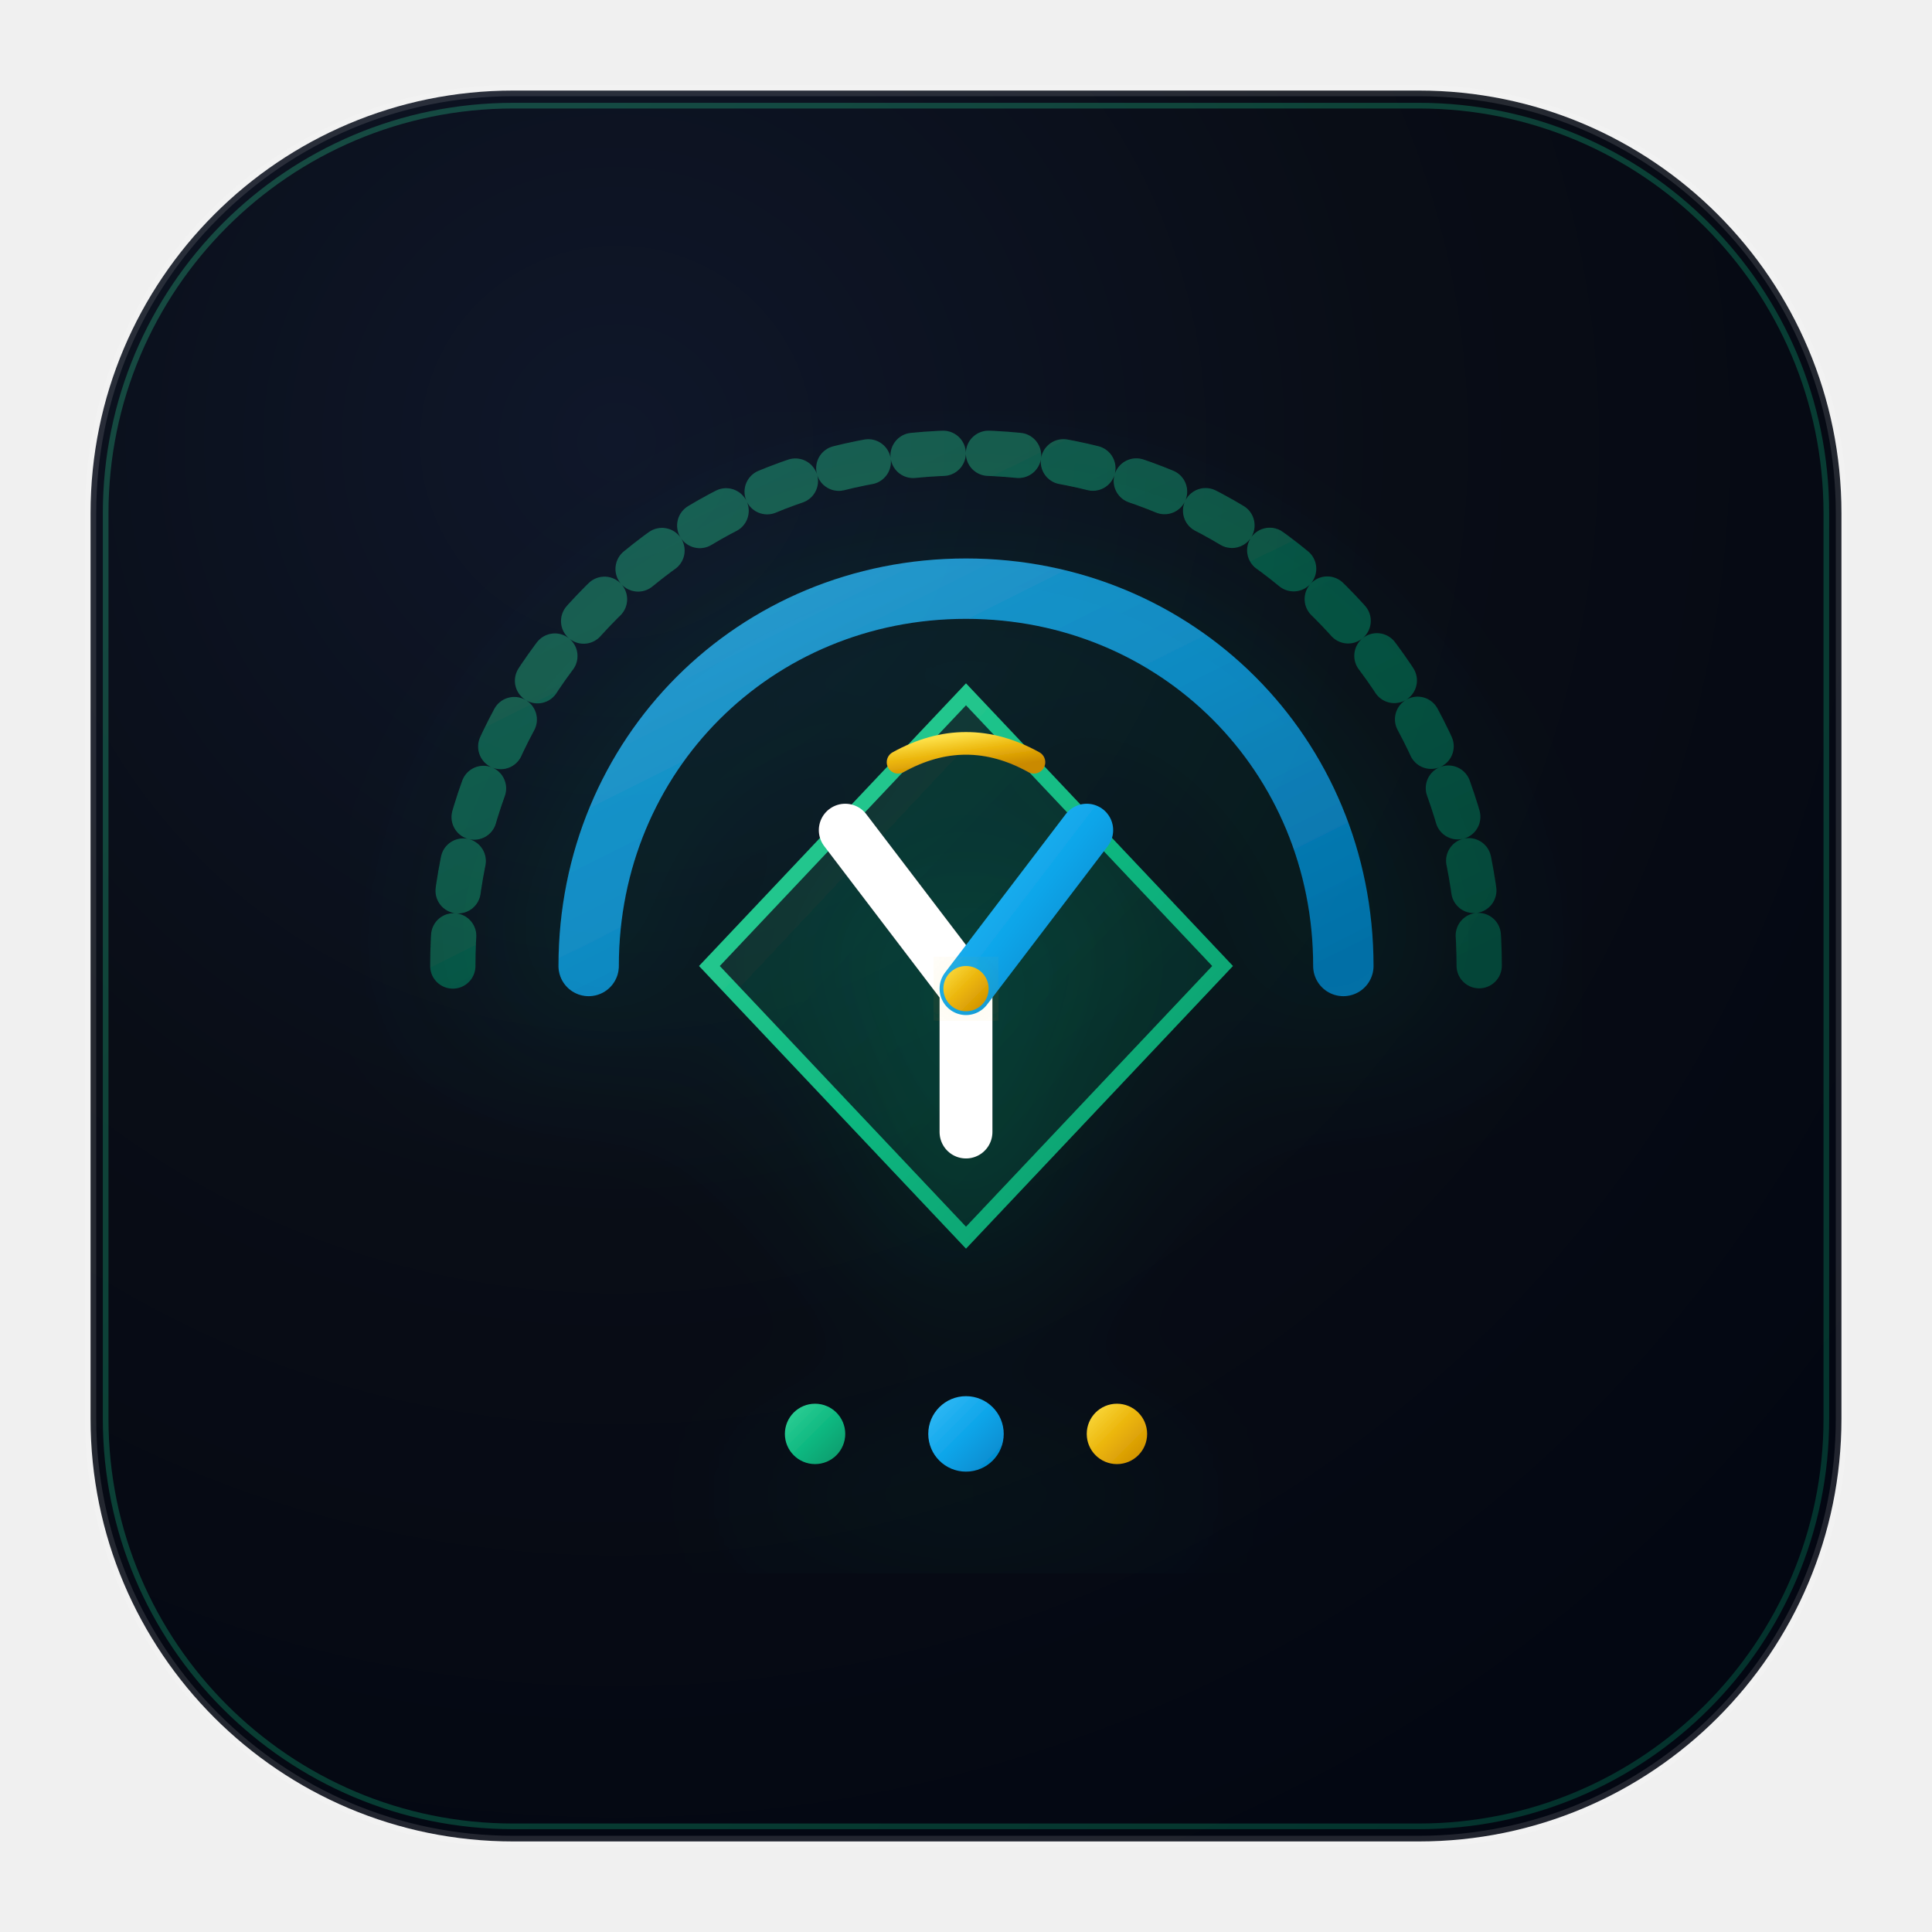
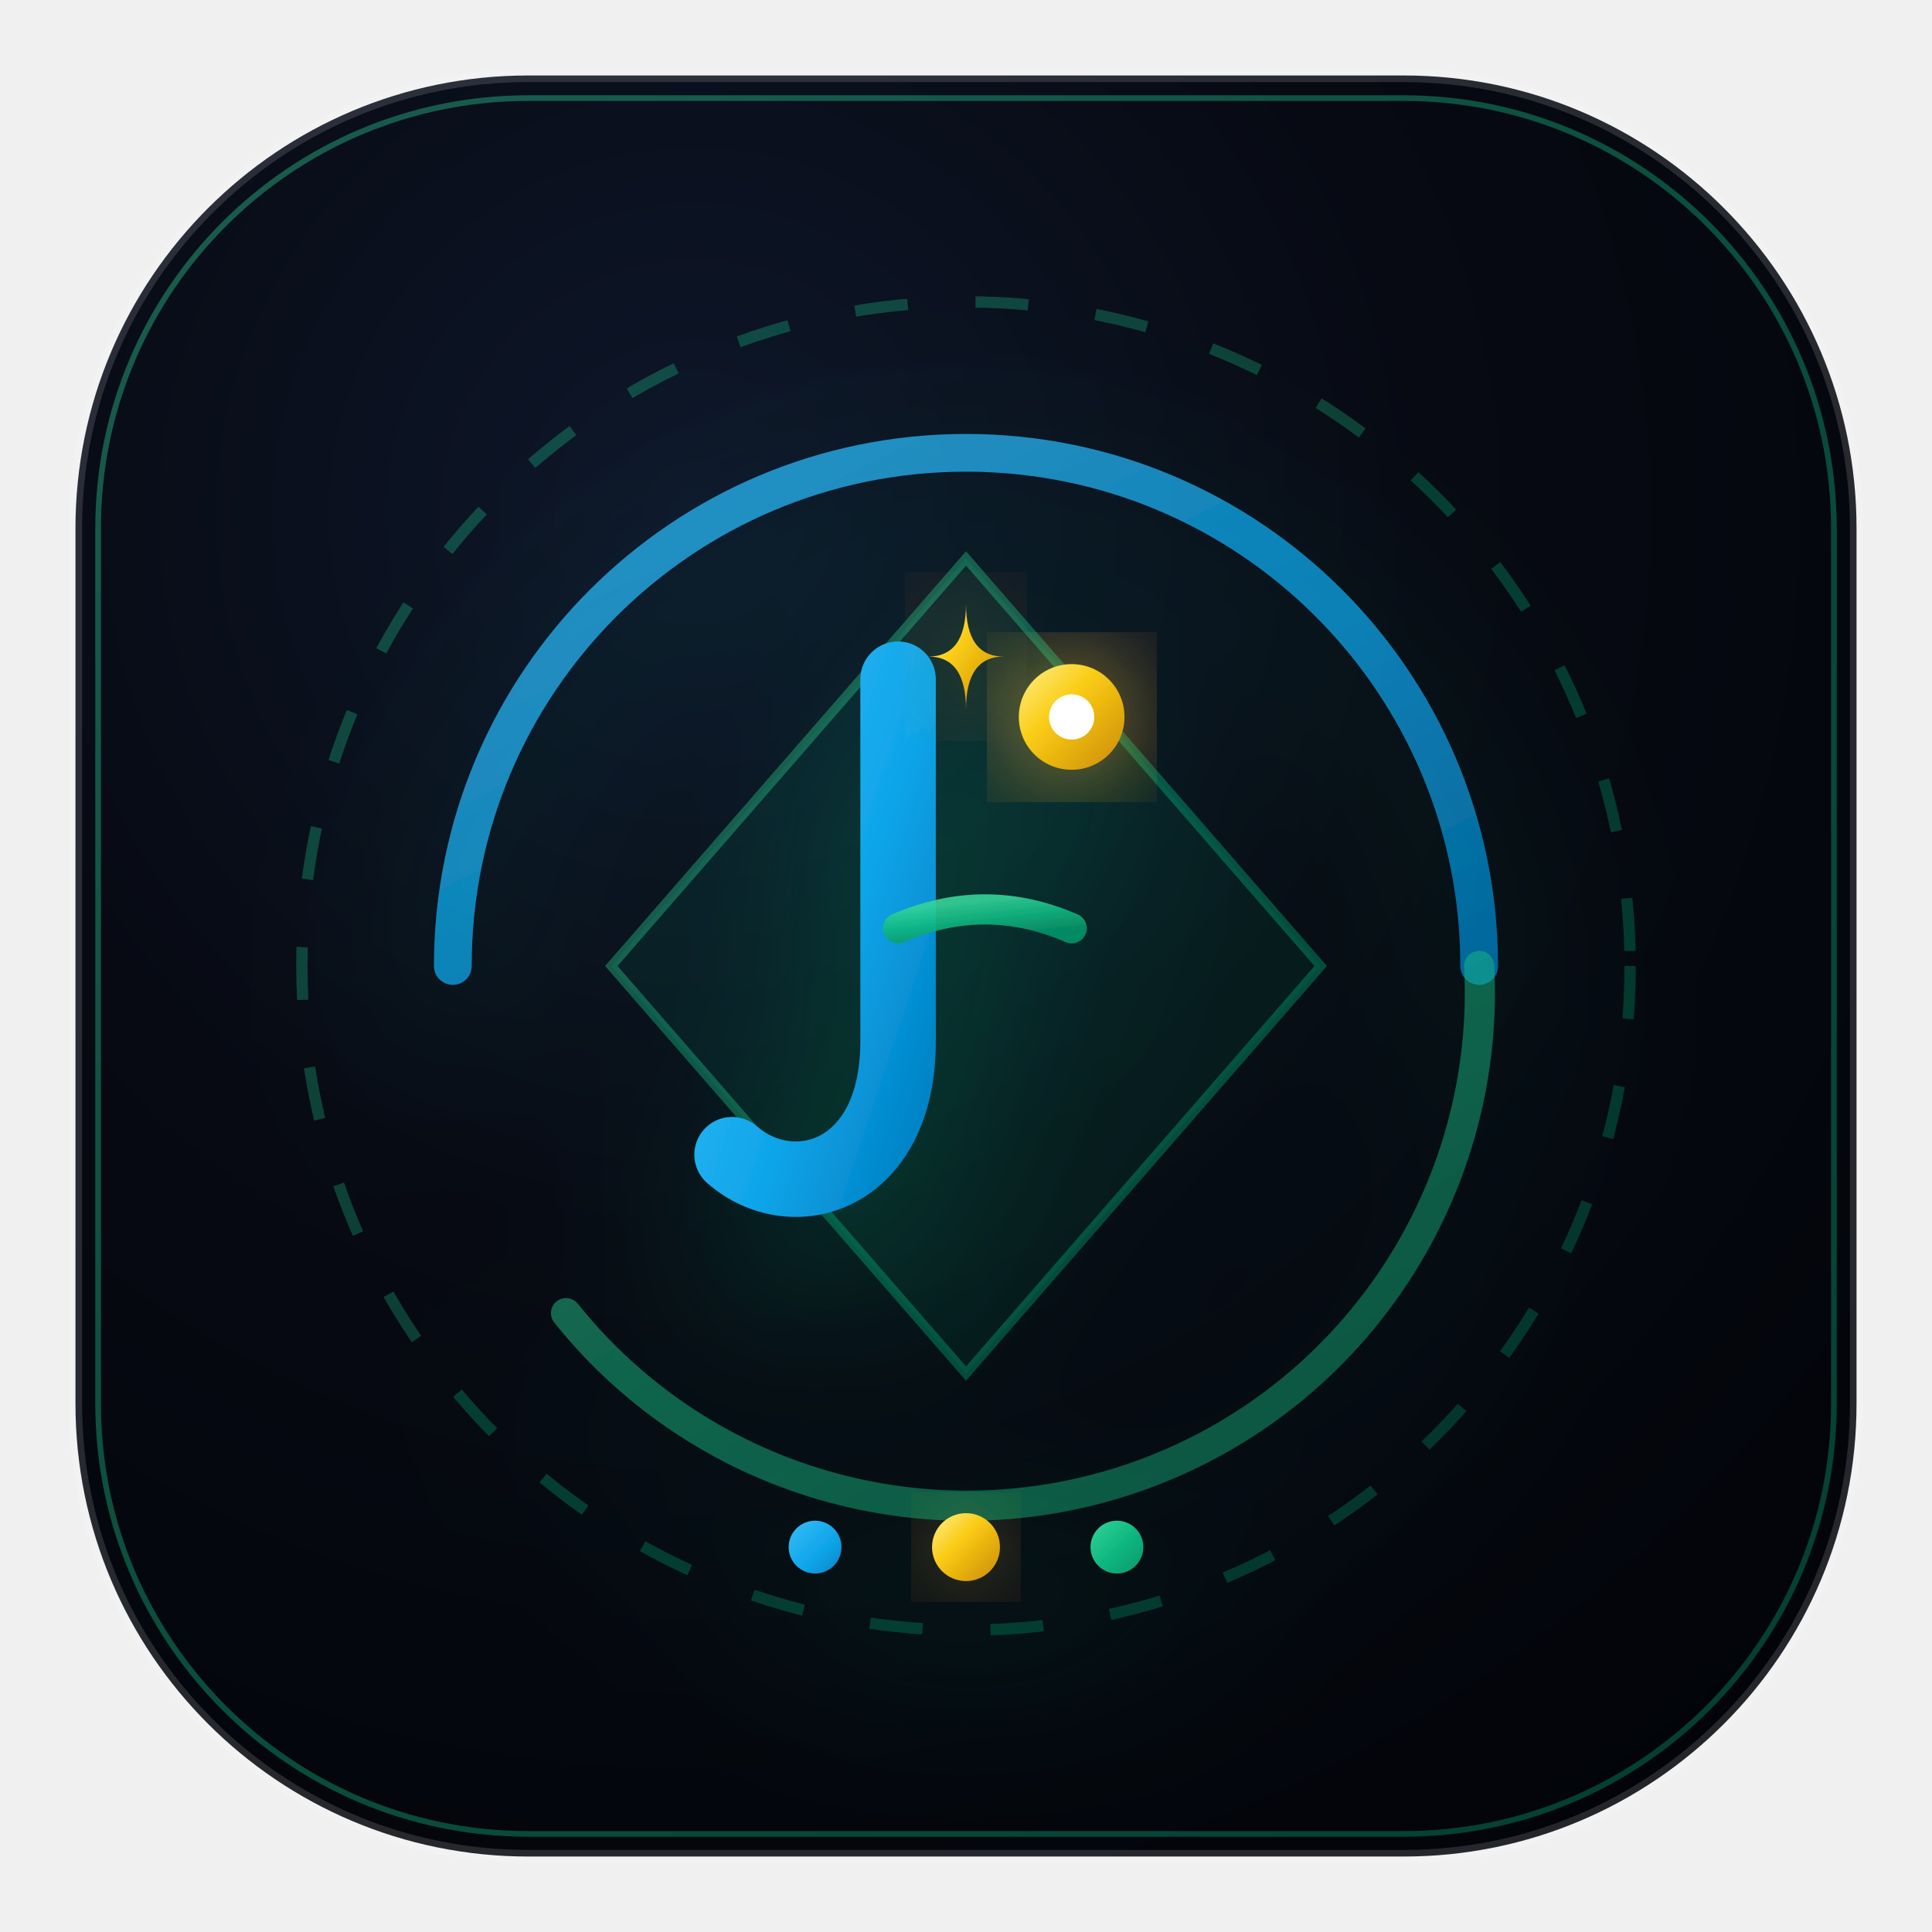
<svg xmlns="http://www.w3.org/2000/svg" viewBox="0 0 512 512" width="100%" height="100%">
  <defs>
-     <radialGradient id="bgGrad" cx="30%" cy="20%" r="90%">
-       <stop offset="0%" stop-color="#0f172a" />
-       <stop offset="50%" stop-color="#090d16" />
-       <stop offset="100%" stop-color="#030712" />
+     <radialGradient id="bgObsidian" cx="35%" cy="25%" r="90%">
+       <stop offset="0%" stop-color="#0e172a" />
+       <stop offset="45%" stop-color="#070a13" />
+       <stop offset="100%" stop-color="#020409" />
    </radialGradient>
-     <linearGradient id="emeraldGrad" x1="0%" y1="0%" x2="100%" y2="100%">
+     <linearGradient id="cyberEmerald" x1="0%" y1="0%" x2="100%" y2="100%">
      <stop offset="0%" stop-color="#34d399" />
      <stop offset="50%" stop-color="#10b981" />
      <stop offset="100%" stop-color="#059669" />
    </linearGradient>
-     <linearGradient id="cyanGrad" x1="0%" y1="0%" x2="100%" y2="100%">
+     <linearGradient id="electricCyan" x1="0%" y1="0%" x2="100%" y2="100%">
      <stop offset="0%" stop-color="#38bdf8" />
-       <stop offset="50%" stop-color="#0ea5e9" />
+       <stop offset="60%" stop-color="#0ea5e9" />
      <stop offset="100%" stop-color="#0284c7" />
    </linearGradient>
-     <linearGradient id="goldGrad" x1="0%" y1="0%" x2="100%" y2="100%">
-       <stop offset="0%" stop-color="#fde047" />
-       <stop offset="50%" stop-color="#eab308" />
+     <linearGradient id="imperialGold" x1="0%" y1="0%" x2="100%" y2="100%">
+       <stop offset="0%" stop-color="#fef08a" />
+       <stop offset="40%" stop-color="#facc15" />
      <stop offset="100%" stop-color="#ca8a04" />
    </linearGradient>
-     <filter id="neonGlow" x="-20%" y="-20%" width="140%" height="140%">
-       <feGaussianBlur stdDeviation="12" result="blur" />
+     <linearGradient id="platinumGrad" x1="0%" y1="0%" x2="100%" y2="100%">
+       <stop offset="0%" stop-color="#ffffff" />
+       <stop offset="70%" stop-color="#cbd5e1" />
+       <stop offset="100%" stop-color="#94a3b8" />
+     </linearGradient>
+     <filter id="coreGlow" x="-30%" y="-30%" width="160%" height="160%">
+       <feGaussianBlur stdDeviation="16" result="blur" />
      <feComposite in="SourceGraphic" in2="blur" operator="over" />
    </filter>
-     <filter id="subtleShadow" x="-10%" y="-10%" width="120%" height="120%">
-       <feDropShadow dx="0" dy="16" stdDeviation="20" flood-color="#10b981" flood-opacity="0.3" />
+     <filter id="softShadow" x="-20%" y="-20%" width="140%" height="140%">
+       <feDropShadow dx="0" dy="18" stdDeviation="24" flood-color="#10b981" flood-opacity="0.35" />
    </filter>
  </defs>
-   <rect x="24" y="24" width="464" height="464" rx="112" fill="url(#bgGrad)" stroke="rgba(255, 255, 255, 0.12)" stroke-width="3" />
-   <rect x="28" y="28" width="456" height="456" rx="108" fill="none" stroke="url(#emeraldGrad)" stroke-width="1.5" opacity="0.3" />
-   <g filter="url(#subtleShadow)">
-     <path d="M156 256 C156 200, 200 156, 256 156 C312 156, 356 200, 356 256" fill="none" stroke="url(#cyanGrad)" stroke-width="16" stroke-linecap="round" opacity="0.8" />
-     <path d="M120 256 C120 180, 180 120, 256 120 C332 120, 392 180, 392 256" fill="none" stroke="url(#emeraldGrad)" stroke-width="12" stroke-linecap="round" opacity="0.4" stroke-dasharray="8 12" />
+   <rect x="20" y="20" width="472" height="472" rx="120" fill="url(#bgObsidian)" stroke="rgba(255, 255, 255, 0.14)" stroke-width="3.5" />
+   <rect x="26" y="26" width="460" height="460" rx="114" fill="none" stroke="url(#cyberEmerald)" stroke-width="1.5" opacity="0.4" />
+   <g filter="url(#softShadow)">
+     <circle cx="256" cy="256" r="176" fill="none" stroke="url(#cyberEmerald)" stroke-width="3" stroke-dasharray="14 18" opacity="0.3" />
+     <path d="M120 256 A 136 136 0 0 1 392 256" fill="none" stroke="url(#electricCyan)" stroke-width="10" stroke-linecap="round" opacity="0.75" />
+     <path d="M392 256 A 136 136 0 0 1 150 348" fill="none" stroke="url(#cyberEmerald)" stroke-width="8" stroke-linecap="round" opacity="0.5" />
+     <line x1="88" y1="236" x2="88" y2="276" stroke="url(#electricCyan)" stroke-width="8" stroke-linecap="round" opacity="0.7" />
+     <line x1="104" y1="216" x2="104" y2="296" stroke="url(#electricCyan)" stroke-width="8" stroke-linecap="round" opacity="0.9" />
+     <line x1="408" y1="216" x2="408" y2="296" stroke="url(#cyberEmerald)" stroke-width="8" stroke-linecap="round" opacity="0.9" />
+     <line x1="424" y1="236" x2="424" y2="276" stroke="url(#cyberEmerald)" stroke-width="8" stroke-linecap="round" opacity="0.7" />
    <g transform="translate(256, 256)">
-       <polygon points="0,-72 68,0 0,72 -68,0" fill="url(#emeraldGrad)" opacity="0.15" />
-       <polygon points="0,-72 68,0 0,72 -68,0" fill="none" stroke="url(#emeraldGrad)" stroke-width="4" />
-       <path d="M-32 -36 L0 6 L0 44" fill="none" stroke="#ffffff" stroke-width="14" stroke-linecap="round" stroke-linejoin="round" />
-       <path d="M32 -36 L0 6" fill="none" stroke="url(#cyanGrad)" stroke-width="14" stroke-linecap="round" stroke-linejoin="round" />
-       <circle cx="0" cy="6" r="6" fill="url(#goldGrad)" filter="url(#neonGlow)" />
-       <path d="M-18 -54 Q0 -64 18 -54" fill="none" stroke="url(#goldGrad)" stroke-width="6" stroke-linecap="round" />
+       <polygon points="0,-108 94,0 0,108 -94,0" fill="url(#cyberEmerald)" opacity="0.08" />
+       <polygon points="0,-108 94,0 0,108 -94,0" fill="none" stroke="url(#cyberEmerald)" stroke-width="2.5" opacity="0.4" />
+       <path d="M-18 -76 L-18 20 C-18 56, -46 64, -62 50" fill="none" stroke="url(#electricCyan)" stroke-width="20" stroke-linecap="round" stroke-linejoin="round" />
+       <path d="M28 -34 L28 62" fill="none" stroke="url(#platinumGrad)" stroke-width="20" stroke-linecap="round" />
+       <circle cx="28" cy="-66" r="14" fill="url(#imperialGold)" filter="url(#coreGlow)" />
+       <circle cx="28" cy="-66" r="6" fill="#ffffff" />
+       <path d="M-18 -10 Q5 -20 28 -10" fill="none" stroke="url(#cyberEmerald)" stroke-width="8" stroke-linecap="round" opacity="0.9" />
+       <path d="M0 -96 Q0 -82 10 -82 Q0 -82 0 -68 Q0 -82 -10 -82 Q0 -82 0 -96 Z" fill="url(#imperialGold)" filter="url(#coreGlow)" />
    </g>
-     <circle cx="216" cy="380" r="8" fill="url(#emeraldGrad)" />
-     <circle cx="256" cy="380" r="10" fill="url(#cyanGrad)" />
-     <circle cx="296" cy="380" r="8" fill="url(#goldGrad)" />
+     <circle cx="216" cy="410" r="7" fill="url(#electricCyan)" />
+     <circle cx="256" cy="410" r="9" fill="url(#imperialGold)" filter="url(#coreGlow)" />
+     <circle cx="296" cy="410" r="7" fill="url(#cyberEmerald)" />
  </g>
</svg>
